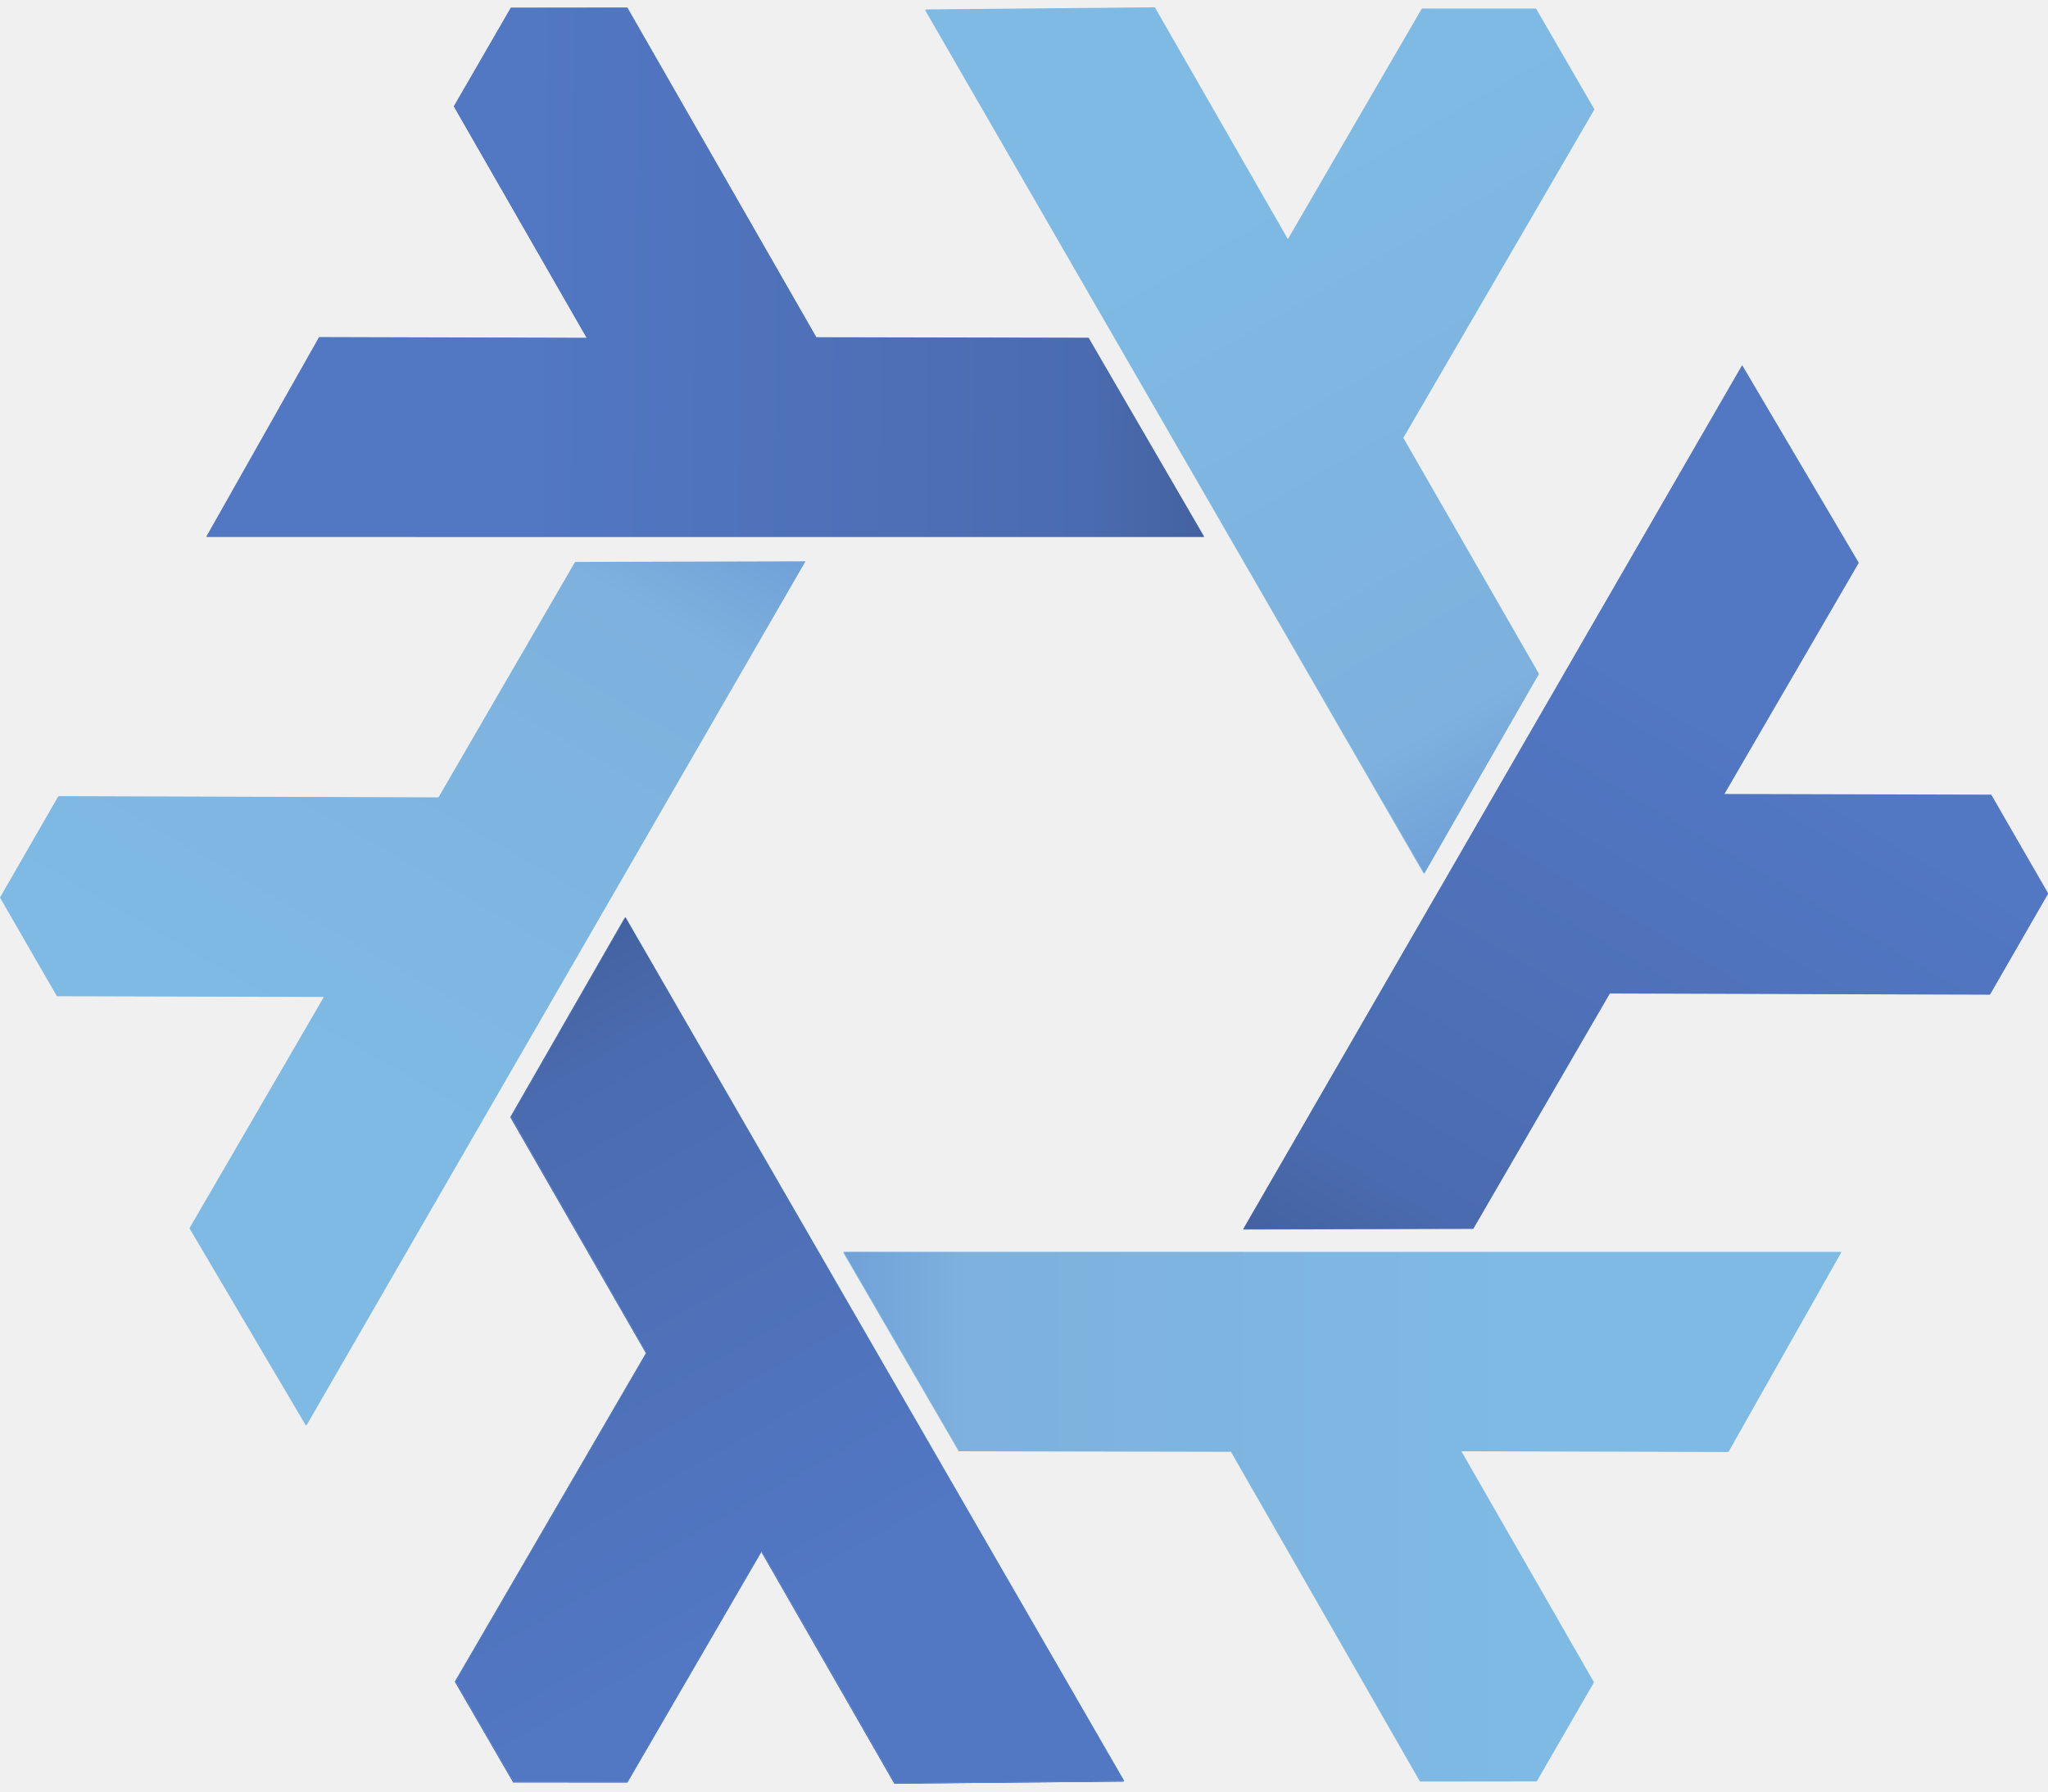
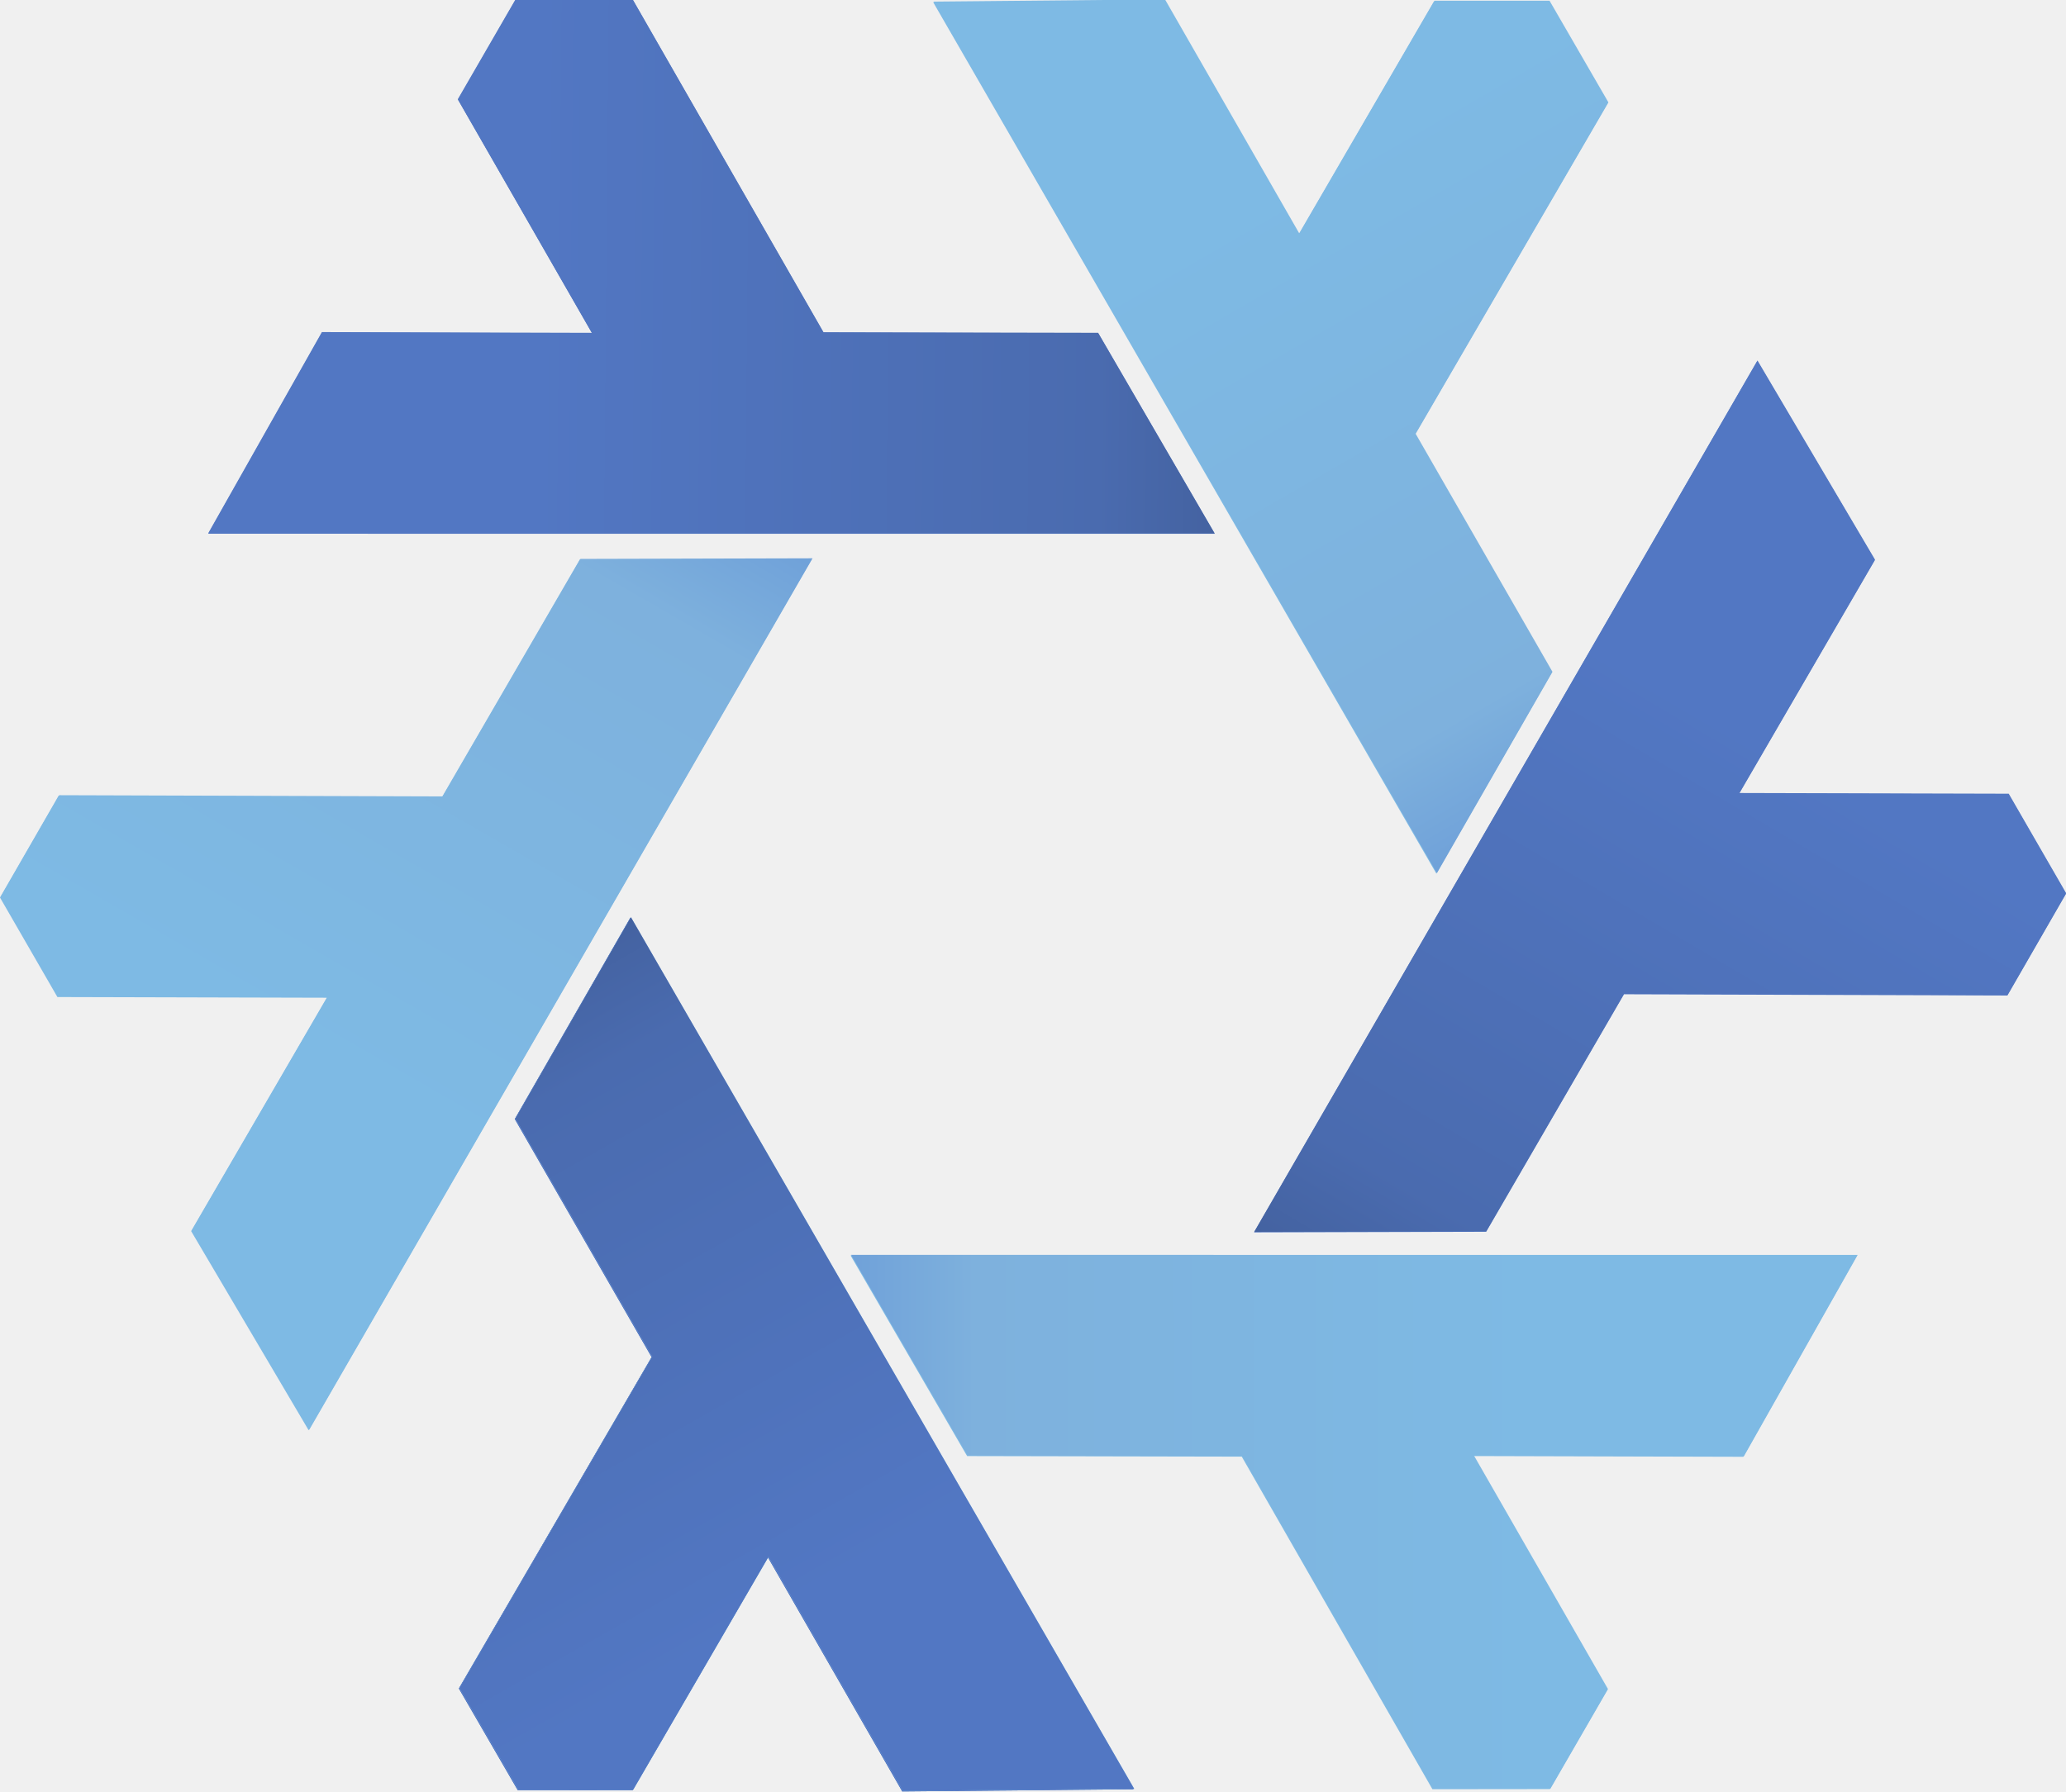
- <svg xmlns="http://www.w3.org/2000/svg" xmlns:xlink="http://www.w3.org/1999/xlink" width="140mm" height="122.5mm" viewBox="0 0 501.704 435.14" id="svg2" version="1.1">
+ <svg xmlns="http://www.w3.org/2000/svg" xmlns:xlink="http://www.w3.org/1999/xlink" width="141.592mm" height="122.806mm" viewBox="0 0 501.704 435.14" id="svg2" version="1.1">
  <defs id="defs4">
    <linearGradient id="linearGradient5562">
      <stop style="stop-color:#699ad7;stop-opacity:1" offset="0" id="stop5564" />
      <stop id="stop5566" offset="0.243" style="stop-color:#7eb1dd;stop-opacity:1" />
      <stop style="stop-color:#7ebae4;stop-opacity:1" offset="1" id="stop5568" />
    </linearGradient>
    <linearGradient id="linearGradient5053">
      <stop style="stop-color:#415e9a;stop-opacity:1" offset="0" id="stop5055" />
      <stop id="stop5057" offset="0.232" style="stop-color:#4a6baf;stop-opacity:1" />
      <stop style="stop-color:#5277c3;stop-opacity:1" offset="1" id="stop5059" />
    </linearGradient>
    <linearGradient id="linearGradient5960">
      <stop id="stop5962" offset="0" style="stop-color:#637ddf;stop-opacity:1" />
      <stop style="stop-color:#649afa;stop-opacity:1" offset="0.232" id="stop5964" />
      <stop id="stop5966" offset="1" style="stop-color:#719efa;stop-opacity:1" />
    </linearGradient>
    <linearGradient id="linearGradient5867">
      <stop style="stop-color:#7363df;stop-opacity:1" offset="0" id="stop5869" />
      <stop id="stop5871" offset="0.232" style="stop-color:#6478fa;stop-opacity:1" />
      <stop style="stop-color:#719efa;stop-opacity:1" offset="1" id="stop5873" />
    </linearGradient>
    <linearGradient y2="515.971" x2="282.261" y1="338.624" x1="213.956" gradientTransform="translate(983.3608,601.3889)" gradientUnits="userSpaceOnUse" id="linearGradient5855" xlink:href="#linearGradient5960" />
    <linearGradient y2="515.971" x2="282.261" y1="338.624" x1="213.956" gradientTransform="translate(-197.7517,-337.1451)" gradientUnits="userSpaceOnUse" id="linearGradient5855-8" xlink:href="#linearGradient5867" />
    <linearGradient y2="247.582" x2="-702.753" y1="102.747" x1="-775.208" gradientTransform="translate(983.3608,601.3889)" gradientUnits="userSpaceOnUse" id="linearGradient4544" xlink:href="#linearGradient5960" />
    <clipPath id="clipPath4501" clipPathUnits="userSpaceOnUse">
      <circle r="241.066" cy="686.095" cx="335.14" id="circle4503" style="color:#000000;clip-rule:nonzero;display:inline;overflow:visible;visibility:visible;opacity:1;isolation:auto;mix-blend-mode:normal;color-interpolation:sRGB;color-interpolation-filters:linearRGB;solid-color:#000000;solid-opacity:1;fill:#adadad;fill-opacity:1;fill-rule:evenodd;stroke:none;stroke-width:3;stroke-linecap:butt;stroke-linejoin:round;stroke-miterlimit:4;stroke-dasharray:none;stroke-dashoffset:0;stroke-opacity:1;marker:none;color-rendering:auto;image-rendering:auto;shape-rendering:auto;text-rendering:auto;enable-background:accumulate" />
    </clipPath>
    <clipPath id="clipPath5410" clipPathUnits="userSpaceOnUse">
      <circle r="241.137" cy="340.99" cx="335.981" id="circle5412" style="color:#000000;clip-rule:nonzero;display:inline;overflow:visible;visibility:visible;opacity:1;isolation:auto;mix-blend-mode:normal;color-interpolation:sRGB;color-interpolation-filters:linearRGB;solid-color:#000000;solid-opacity:1;fill:#ffffff;fill-opacity:1;fill-rule:evenodd;stroke:none;stroke-width:3;stroke-linecap:butt;stroke-linejoin:round;stroke-miterlimit:4;stroke-dasharray:none;stroke-dashoffset:0;stroke-opacity:1;marker:none;color-rendering:auto;image-rendering:auto;shape-rendering:auto;text-rendering:auto;enable-background:accumulate" />
    </clipPath>
    <linearGradient xlink:href="#linearGradient5053" id="linearGradient5137" gradientUnits="userSpaceOnUse" gradientTransform="translate(864.5506,-2197.497)" x1="-584.199" y1="782.336" x2="-496.297" y2="937.714" />
    <linearGradient xlink:href="#linearGradient5053" id="linearGradient5147" gradientUnits="userSpaceOnUse" gradientTransform="translate(864.5506,-2197.497)" x1="-584.199" y1="782.336" x2="-496.297" y2="937.714" />
    <linearGradient xlink:href="#linearGradient5562" id="linearGradient5162" gradientUnits="userSpaceOnUse" gradientTransform="translate(70.50506,-1761.308)" x1="200.597" y1="351.411" x2="290.087" y2="506.188" />
    <linearGradient xlink:href="#linearGradient5562" id="linearGradient5172" gradientUnits="userSpaceOnUse" gradientTransform="translate(70.50506,-1761.308)" x1="200.597" y1="351.411" x2="290.087" y2="506.188" />
    <linearGradient xlink:href="#linearGradient5562" id="linearGradient5182" gradientUnits="userSpaceOnUse" gradientTransform="translate(70.50506,-1761.308)" x1="200.597" y1="351.411" x2="290.087" y2="506.188" />
    <linearGradient y2="506.188" x2="290.087" y1="351.411" x1="200.597" gradientTransform="translate(70.50506,-1761.308)" gradientUnits="userSpaceOnUse" id="linearGradient5201" xlink:href="#linearGradient5562" />
    <linearGradient y2="937.714" x2="-496.297" y1="782.336" x1="-584.199" gradientTransform="translate(864.5506,-2197.497)" gradientUnits="userSpaceOnUse" id="linearGradient5205" xlink:href="#linearGradient5053" />
    <linearGradient xlink:href="#linearGradient5562" id="linearGradient4328" gradientUnits="userSpaceOnUse" gradientTransform="translate(70.65034,-1055.151)" x1="200.597" y1="351.411" x2="290.087" y2="506.188" />
    <linearGradient xlink:href="#linearGradient5053" id="linearGradient4330" gradientUnits="userSpaceOnUse" gradientTransform="translate(864.6959,-1491.341)" x1="-584.199" y1="782.336" x2="-496.297" y2="937.714" />
  </defs>
  <g id="layer7" style="display:none" transform="translate(-23.75651,-24.84972)">
    <rect transform="translate(-132.5822,958.0402)" style="color:#000000;clip-rule:nonzero;display:inline;overflow:visible;visibility:visible;opacity:1;isolation:auto;mix-blend-mode:normal;color-interpolation:sRGB;color-interpolation-filters:linearRGB;solid-color:#000000;solid-opacity:1;fill:#ffffff;fill-opacity:1;fill-rule:evenodd;stroke:none;stroke-width:3;stroke-linecap:butt;stroke-linejoin:round;stroke-miterlimit:4;stroke-dasharray:none;stroke-dashoffset:0;stroke-opacity:1;marker:none;color-rendering:auto;image-rendering:auto;shape-rendering:auto;text-rendering:auto;enable-background:accumulate" id="rect5389" width="1543.428" height="483.744" x="132.582" y="-957.778" />
  </g>
  <g id="layer6" style="display:none" transform="translate(-156.3387,933.1905)">
    <rect y="-958.028" x="132.651" height="484.304" width="550.416" id="rect5379" style="color:#000000;clip-rule:nonzero;display:inline;overflow:visible;visibility:visible;opacity:1;isolation:auto;mix-blend-mode:normal;color-interpolation:sRGB;color-interpolation-filters:linearRGB;solid-color:#000000;solid-opacity:1;fill:#5c201e;fill-opacity:1;fill-rule:evenodd;stroke:none;stroke-width:3;stroke-linecap:butt;stroke-linejoin:round;stroke-miterlimit:4;stroke-dasharray:none;stroke-dashoffset:0;stroke-opacity:1;marker:none;color-rendering:auto;image-rendering:auto;shape-rendering:auto;text-rendering:auto;enable-background:accumulate" />
    <rect style="color:#000000;clip-rule:nonzero;display:inline;overflow:visible;visibility:visible;opacity:1;isolation:auto;mix-blend-mode:normal;color-interpolation:sRGB;color-interpolation-filters:linearRGB;solid-color:#000000;solid-opacity:1;fill:#c24a46;fill-opacity:1;fill-rule:evenodd;stroke:none;stroke-width:3;stroke-linecap:butt;stroke-linejoin:round;stroke-miterlimit:4;stroke-dasharray:none;stroke-dashoffset:0;stroke-opacity:1;marker:none;color-rendering:auto;image-rendering:auto;shape-rendering:auto;text-rendering:auto;enable-background:accumulate" id="rect5372" width="501.944" height="434.304" x="156.123" y="-933.028" />
    <rect style="color:#000000;clip-rule:nonzero;display:inline;overflow:visible;visibility:visible;opacity:1;isolation:auto;mix-blend-mode:normal;color-interpolation:sRGB;color-interpolation-filters:linearRGB;solid-color:#000000;solid-opacity:1;fill:#d98d8a;fill-opacity:1;fill-rule:evenodd;stroke:none;stroke-width:3;stroke-linecap:butt;stroke-linejoin:round;stroke-miterlimit:4;stroke-dasharray:none;stroke-dashoffset:0;stroke-opacity:1;marker:none;color-rendering:auto;image-rendering:auto;shape-rendering:auto;text-rendering:auto;enable-background:accumulate" id="rect5381" width="24.94" height="24.94" x="658.028" y="-958.04" />
  </g>
  <g id="layer1" style="display:inline" transform="translate(-156.3387,933.1905)">
    <path style="color:#000000;clip-rule:nonzero;display:inline;overflow:visible;visibility:visible;opacity:1;isolation:auto;mix-blend-mode:normal;color-interpolation:sRGB;color-interpolation-filters:linearRGB;solid-color:#000000;solid-opacity:1;fill:#5277c3;fill-opacity:1;fill-rule:evenodd;stroke:none;stroke-width:3;stroke-linecap:butt;stroke-linejoin:round;stroke-miterlimit:4;stroke-dasharray:none;stroke-dashoffset:0;stroke-opacity:1;color-rendering:auto;image-rendering:auto;shape-rendering:auto;text-rendering:auto;enable-background:accumulate" d="m 309.404,-710.252 122.197,211.675 -56.157,0.527 -32.624,-56.869 -32.856,56.565 -27.902,-0.011 -14.291,-24.69 46.81,-80.49 -33.229,-57.826 z" id="path4861" />
    <path style="color:#000000;clip-rule:nonzero;display:inline;overflow:visible;visibility:visible;opacity:1;isolation:auto;mix-blend-mode:normal;color-interpolation:sRGB;color-interpolation-filters:linearRGB;solid-color:#000000;solid-opacity:1;fill:#7ebae4;fill-opacity:1;fill-rule:evenodd;stroke:none;stroke-width:3;stroke-linecap:butt;stroke-linejoin:round;stroke-miterlimit:4;stroke-dasharray:none;stroke-dashoffset:0;stroke-opacity:1;color-rendering:auto;image-rendering:auto;shape-rendering:auto;text-rendering:auto;enable-background:accumulate" d="m 353.509,-797.443 -122.218,211.663 -28.535,-48.37 32.938,-56.688 -65.415,-0.172 -13.941,-24.17 14.236,-24.721 93.112,0.294 33.464,-57.69 z" id="use4863" />
    <path style="color:#000000;clip-rule:nonzero;display:inline;overflow:visible;visibility:visible;opacity:1;isolation:auto;mix-blend-mode:normal;color-interpolation:sRGB;color-interpolation-filters:linearRGB;solid-color:#000000;solid-opacity:1;fill:#7ebae4;fill-opacity:1;fill-rule:evenodd;stroke:none;stroke-width:3;stroke-linecap:butt;stroke-linejoin:round;stroke-miterlimit:4;stroke-dasharray:none;stroke-dashoffset:0;stroke-opacity:1;color-rendering:auto;image-rendering:auto;shape-rendering:auto;text-rendering:auto;enable-background:accumulate" d="m 362.885,-628.243 244.414,0.012 -27.622,48.897 -65.562,-0.182 32.559,56.737 -13.961,24.159 -28.527,0.032 -46.301,-80.784 -66.693,-0.135 z" id="use4865" />
    <path style="color:#000000;clip-rule:nonzero;display:inline;overflow:visible;visibility:visible;opacity:1;isolation:auto;mix-blend-mode:normal;color-interpolation:sRGB;color-interpolation-filters:linearRGB;solid-color:#000000;solid-opacity:1;fill:#7ebae4;fill-opacity:1;fill-rule:evenodd;stroke:none;stroke-width:3;stroke-linecap:butt;stroke-linejoin:round;stroke-miterlimit:4;stroke-dasharray:none;stroke-dashoffset:0;stroke-opacity:1;color-rendering:auto;image-rendering:auto;shape-rendering:auto;text-rendering:auto;enable-background:accumulate" d="m 505.143,-720.989 -122.197,-211.675 56.157,-0.527 32.624,56.869 32.856,-56.565 27.902,0.011 14.291,24.69 -46.81,80.49 33.229,57.826 z" id="use4867" />
    <path id="path4873" d="m 309.404,-710.252 122.197,211.675 -56.157,0.527 -32.624,-56.869 -32.856,56.565 -27.902,-0.011 -14.291,-24.69 46.81,-80.49 -33.229,-57.826 z" style="color:#000000;clip-rule:nonzero;display:inline;overflow:visible;visibility:visible;opacity:1;isolation:auto;mix-blend-mode:normal;color-interpolation:sRGB;color-interpolation-filters:linearRGB;solid-color:#000000;solid-opacity:1;fill:#5277c3;fill-opacity:1;fill-rule:evenodd;stroke:none;stroke-width:3;stroke-linecap:butt;stroke-linejoin:round;stroke-miterlimit:4;stroke-dasharray:none;stroke-dashoffset:0;stroke-opacity:1;color-rendering:auto;image-rendering:auto;shape-rendering:auto;text-rendering:auto;enable-background:accumulate" />
    <path id="use4875" d="m 451.336,-803.533 -244.414,-0.012 27.622,-48.897 65.562,0.182 -32.559,-56.737 13.961,-24.159 28.527,-0.032 46.301,80.784 66.693,0.135 z" style="color:#000000;clip-rule:nonzero;display:inline;overflow:visible;visibility:visible;opacity:1;isolation:auto;mix-blend-mode:normal;color-interpolation:sRGB;color-interpolation-filters:linearRGB;solid-color:#000000;solid-opacity:1;fill:#5277c3;fill-opacity:1;fill-rule:evenodd;stroke:none;stroke-width:3;stroke-linecap:butt;stroke-linejoin:round;stroke-miterlimit:4;stroke-dasharray:none;stroke-dashoffset:0;stroke-opacity:1;color-rendering:auto;image-rendering:auto;shape-rendering:auto;text-rendering:auto;enable-background:accumulate" />
    <path id="use4877" d="m 460.872,-633.842 122.218,-211.663 28.535,48.37 -32.938,56.688 65.415,0.172 13.941,24.17 -14.236,24.721 -93.112,-0.294 -33.464,57.69 z" style="color:#000000;clip-rule:nonzero;display:inline;overflow:visible;visibility:visible;opacity:1;isolation:auto;mix-blend-mode:normal;color-interpolation:sRGB;color-interpolation-filters:linearRGB;solid-color:#000000;solid-opacity:1;fill:#5277c3;fill-opacity:1;fill-rule:evenodd;stroke:none;stroke-width:3;stroke-linecap:butt;stroke-linejoin:round;stroke-miterlimit:4;stroke-dasharray:none;stroke-dashoffset:0;stroke-opacity:1;color-rendering:auto;image-rendering:auto;shape-rendering:auto;text-rendering:auto;enable-background:accumulate" />
    <g id="layer2" style="display:none" transform="translate(72.03904,-1799.448)">
      <path d="M 460.606,594.729 209.742,594.729 84.31,377.474 209.742,160.219 l 250.864,1e-5 125.432,217.255 z" id="path6032" style="color:#000000;display:inline;overflow:visible;visibility:visible;opacity:0.236;fill:#4e4d52;fill-opacity:1;fill-rule:nonzero;stroke:none;stroke-width:3;stroke-linecap:butt;stroke-linejoin:round;stroke-miterlimit:4;stroke-dasharray:none;stroke-dashoffset:0;stroke-opacity:1;marker:none;enable-background:accumulate" />
      <path transform="translate(0,-308.2677)" style="color:#000000;display:inline;overflow:visible;visibility:visible;opacity:1;fill:#4e4d52;fill-opacity:1;fill-rule:nonzero;stroke:none;stroke-width:3;stroke-linecap:butt;stroke-linejoin:round;stroke-miterlimit:4;stroke-dasharray:none;stroke-dashoffset:0;stroke-opacity:1;marker:none;enable-background:accumulate" id="path5875" d="m 385.592,773.067 -100.835,0 -50.417,-87.326 50.417,-87.326 100.835,10e-6 50.417,87.326 z" />
      <path transform="translate(0,-308.2677)" id="path5851" d="m 1216.559,938.534 123.055,228.14 -42.681,-1.262 -43.482,-79.772 -39.651,80.327 -32.688,-19.798 53.474,-100.285 -37.116,-73.89 z" style="fill:url(#linearGradient5855);fill-opacity:1;fill-rule:evenodd;stroke:none;stroke-width:3;stroke-linecap:butt;stroke-linejoin:round;stroke-miterlimit:4;stroke-dasharray:none;stroke-opacity:1" />
      <rect style="color:#000000;clip-rule:nonzero;display:inline;overflow:visible;visibility:visible;opacity:0.415;isolation:auto;mix-blend-mode:normal;color-interpolation:sRGB;color-interpolation-filters:linearRGB;solid-color:#000000;solid-opacity:1;fill:#c53a3a;fill-opacity:1;fill-rule:nonzero;stroke:none;stroke-width:3;stroke-linecap:butt;stroke-linejoin:round;stroke-miterlimit:4;stroke-dasharray:none;stroke-dashoffset:0;stroke-opacity:1;marker:none;color-rendering:auto;image-rendering:auto;shape-rendering:auto;text-rendering:auto;enable-background:accumulate" id="rect5884" width="48.835" height="226.229" x="-34.742" y="446.171" transform="rotate(-30)" />
      <path transform="translate(0,-308.2677)" style="color:#000000;clip-rule:nonzero;display:inline;overflow:visible;visibility:visible;opacity:0.509;isolation:auto;mix-blend-mode:normal;color-interpolation:sRGB;color-interpolation-filters:linearRGB;solid-color:#000000;solid-opacity:1;fill:#000000;fill-opacity:1;fill-rule:evenodd;stroke:none;stroke-width:3;stroke-linecap:butt;stroke-linejoin:round;stroke-miterlimit:4;stroke-dasharray:none;stroke-dashoffset:0;stroke-opacity:1;marker:none;color-rendering:auto;image-rendering:auto;shape-rendering:auto;text-rendering:auto;enable-background:accumulate" id="path3428" d="m 251.986,878.638 -14.024,24.291 h -28.049 l -14.024,-24.291 14.024,-24.291 h 28.049 z" />
      <use x="0" y="0" xlink:href="#rect5884" id="use4252" transform="rotate(60,268.2979,489.4515)" width="100%" height="100%" />
      <rect style="color:#000000;clip-rule:nonzero;display:inline;overflow:visible;visibility:visible;opacity:1;isolation:auto;mix-blend-mode:normal;color-interpolation:sRGB;color-interpolation-filters:linearRGB;solid-color:#000000;solid-opacity:1;fill:#000000;fill-opacity:0.651;fill-rule:evenodd;stroke:none;stroke-width:1px;stroke-linecap:butt;stroke-linejoin:miter;stroke-miterlimit:4;stroke-dasharray:none;stroke-dashoffset:0;stroke-opacity:1;marker:none;color-rendering:auto;image-rendering:auto;shape-rendering:auto;text-rendering:auto;enable-background:accumulate" id="rect4254" width="5.395" height="115.126" x="545.71" y="467.07" transform="rotate(30,575.2354,-154.1339)" />
    </g>
  </g>
  <g id="layer3" style="display:inline;opacity:1" transform="translate(-156.3387,933.1905)">
    <path id="path3336-6" d="m 309.549,-710.388 122.197,211.675 -56.157,0.527 -32.624,-56.869 -32.856,56.565 -27.902,-0.011 -14.291,-24.69 46.81,-80.49 -33.229,-57.826 z" style="opacity:1;fill:url(#linearGradient4328);fill-opacity:1;fill-rule:evenodd;stroke:none;stroke-width:3;stroke-linecap:butt;stroke-linejoin:round;stroke-miterlimit:4;stroke-dasharray:none;stroke-opacity:1" />
    <use height="100%" width="100%" transform="rotate(60,407.1116,-715.7872)" id="use3439-6" xlink:href="#path3336-6" y="0" x="0" />
    <use height="100%" width="100%" transform="rotate(-60,407.3118,-715.7002)" id="use3445-0" xlink:href="#path3336-6" y="0" x="0" />
    <use height="100%" width="100%" transform="rotate(180,407.4187,-715.7565)" id="use3449-5" xlink:href="#path3336-6" y="0" x="0" />
    <path style="color:#000000;clip-rule:nonzero;display:inline;overflow:visible;visibility:visible;opacity:1;isolation:auto;mix-blend-mode:normal;color-interpolation:sRGB;color-interpolation-filters:linearRGB;solid-color:#000000;solid-opacity:1;fill:url(#linearGradient4330);fill-opacity:1;fill-rule:evenodd;stroke:none;stroke-width:3;stroke-linecap:butt;stroke-linejoin:round;stroke-miterlimit:4;stroke-dasharray:none;stroke-dashoffset:0;stroke-opacity:1;color-rendering:auto;image-rendering:auto;shape-rendering:auto;text-rendering:auto;enable-background:accumulate" d="m 309.549,-710.388 122.197,211.675 -56.157,0.527 -32.624,-56.869 -32.856,56.565 -27.902,-0.011 -14.291,-24.69 46.81,-80.49 -33.229,-57.826 z" id="path4260-0" />
    <use height="100%" width="100%" transform="rotate(120,407.3392,-716.0836)" id="use4354-5" xlink:href="#path4260-0" y="0" x="0" style="display:inline" />
    <use height="100%" width="100%" transform="rotate(-120,407.2882,-715.87)" id="use4362-2" xlink:href="#path4260-0" y="0" x="0" style="display:inline" />
  </g>
</svg>
